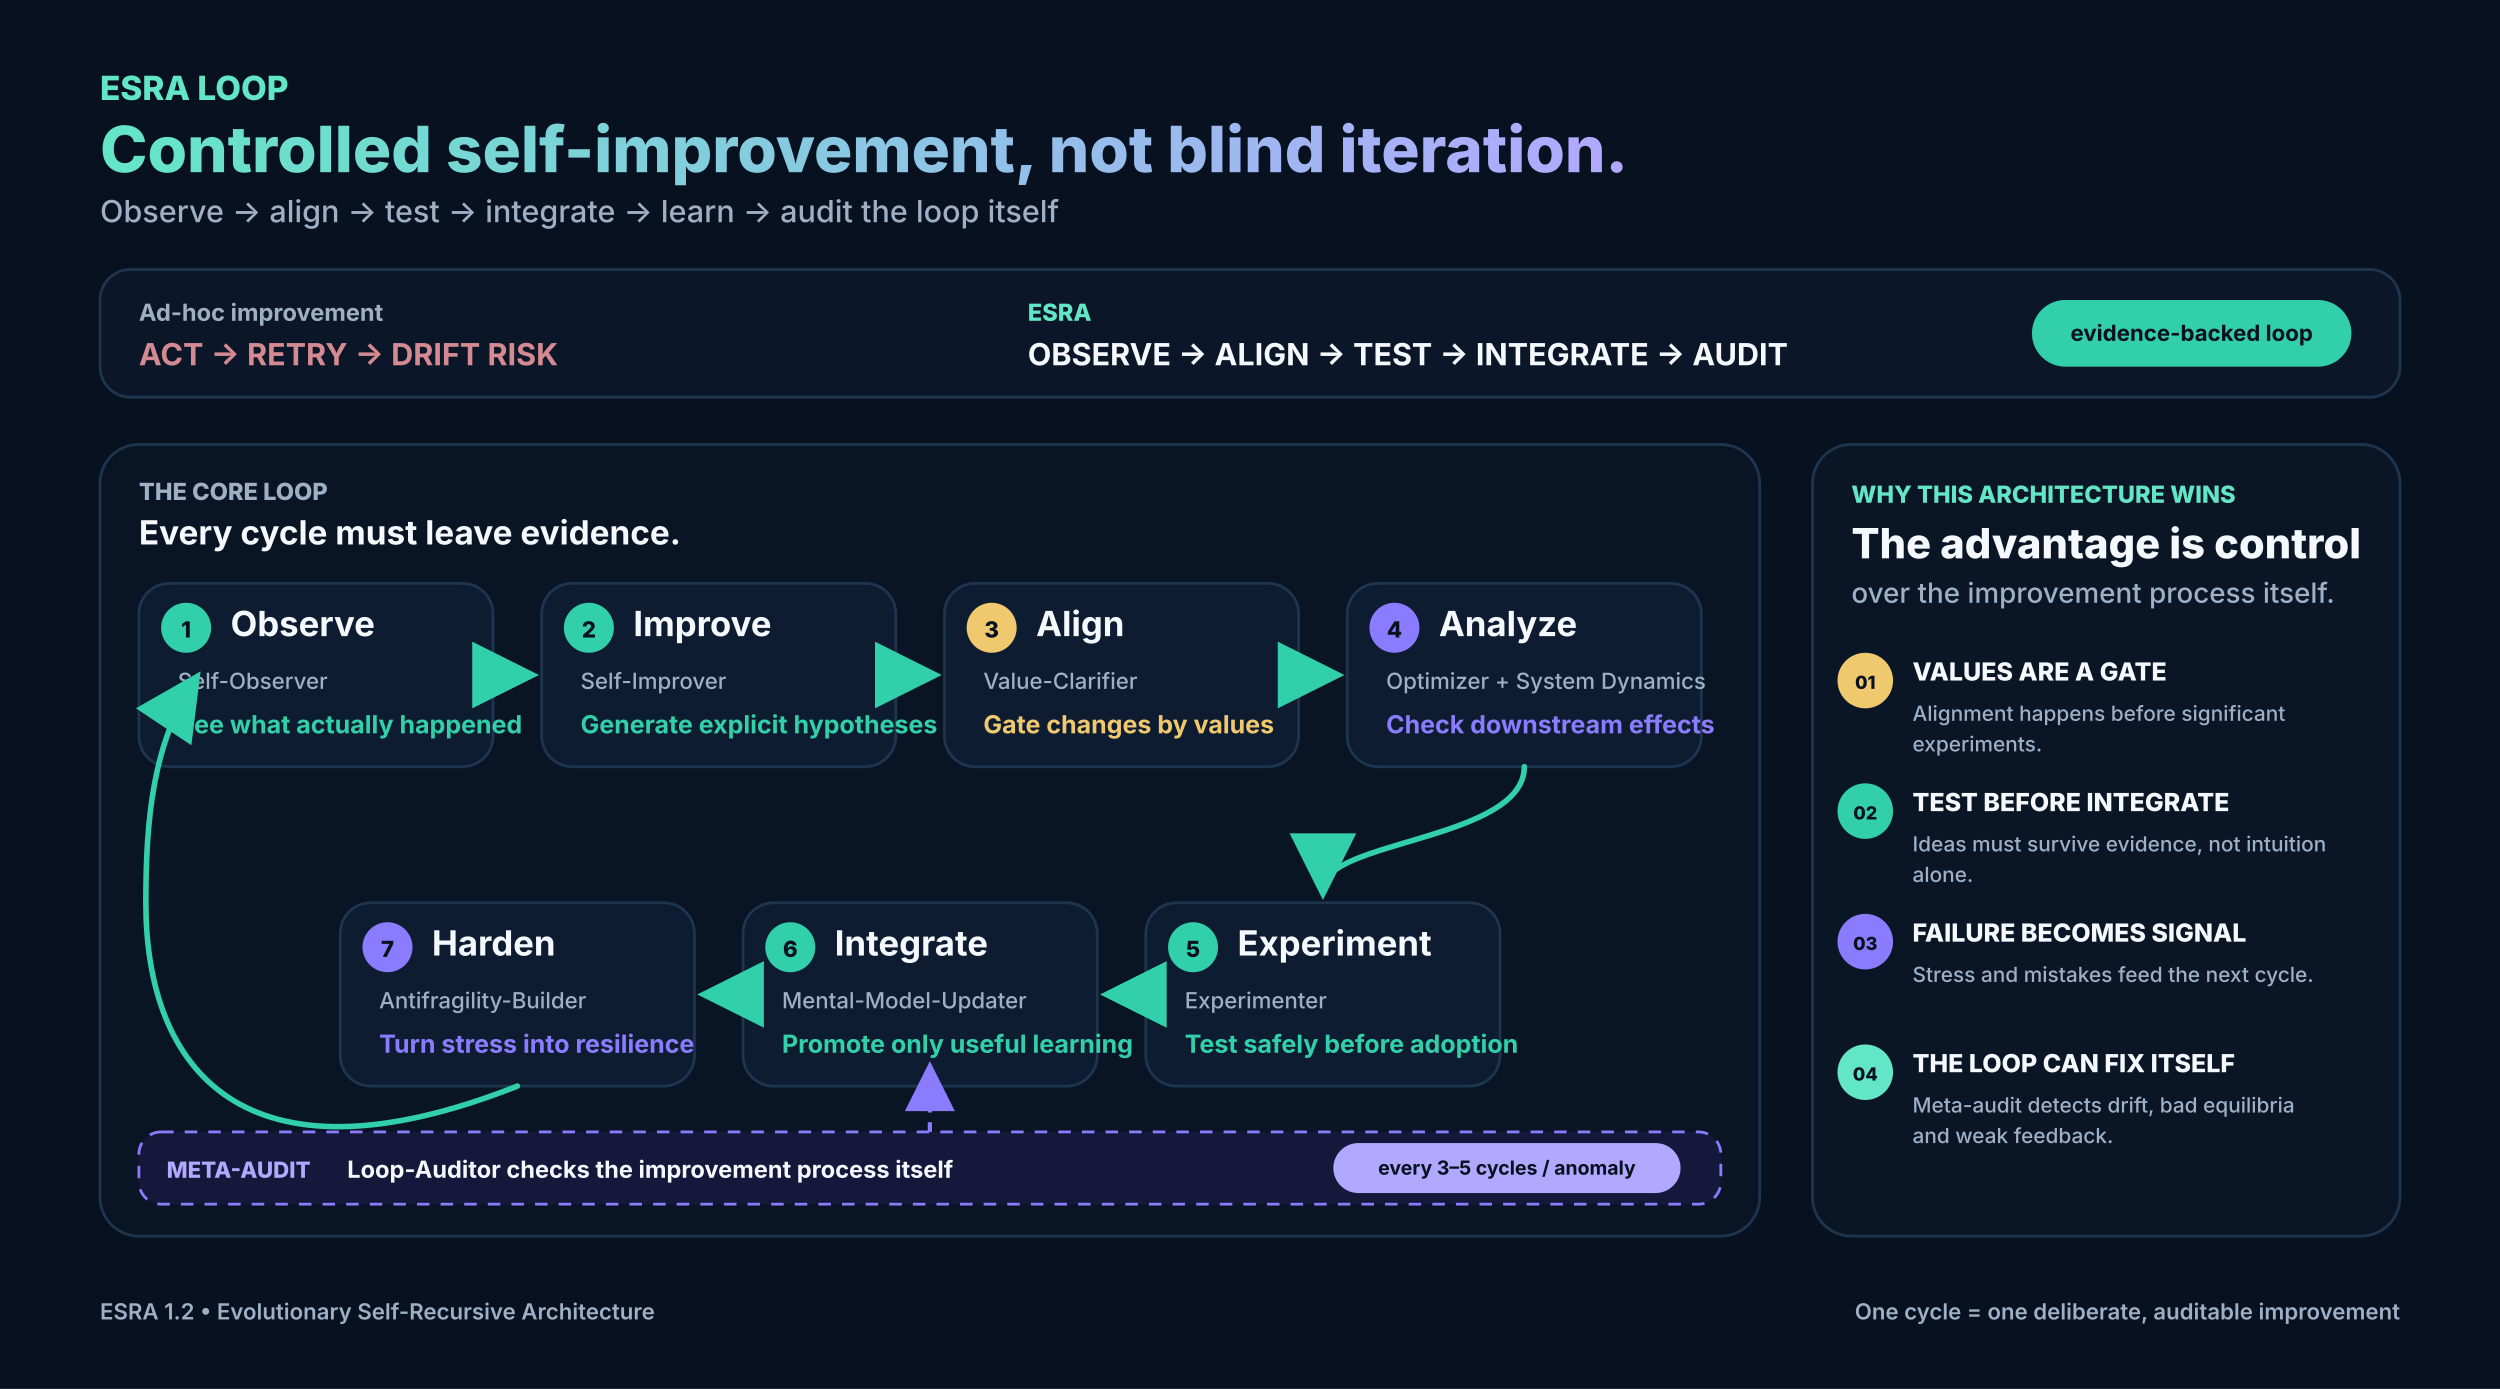
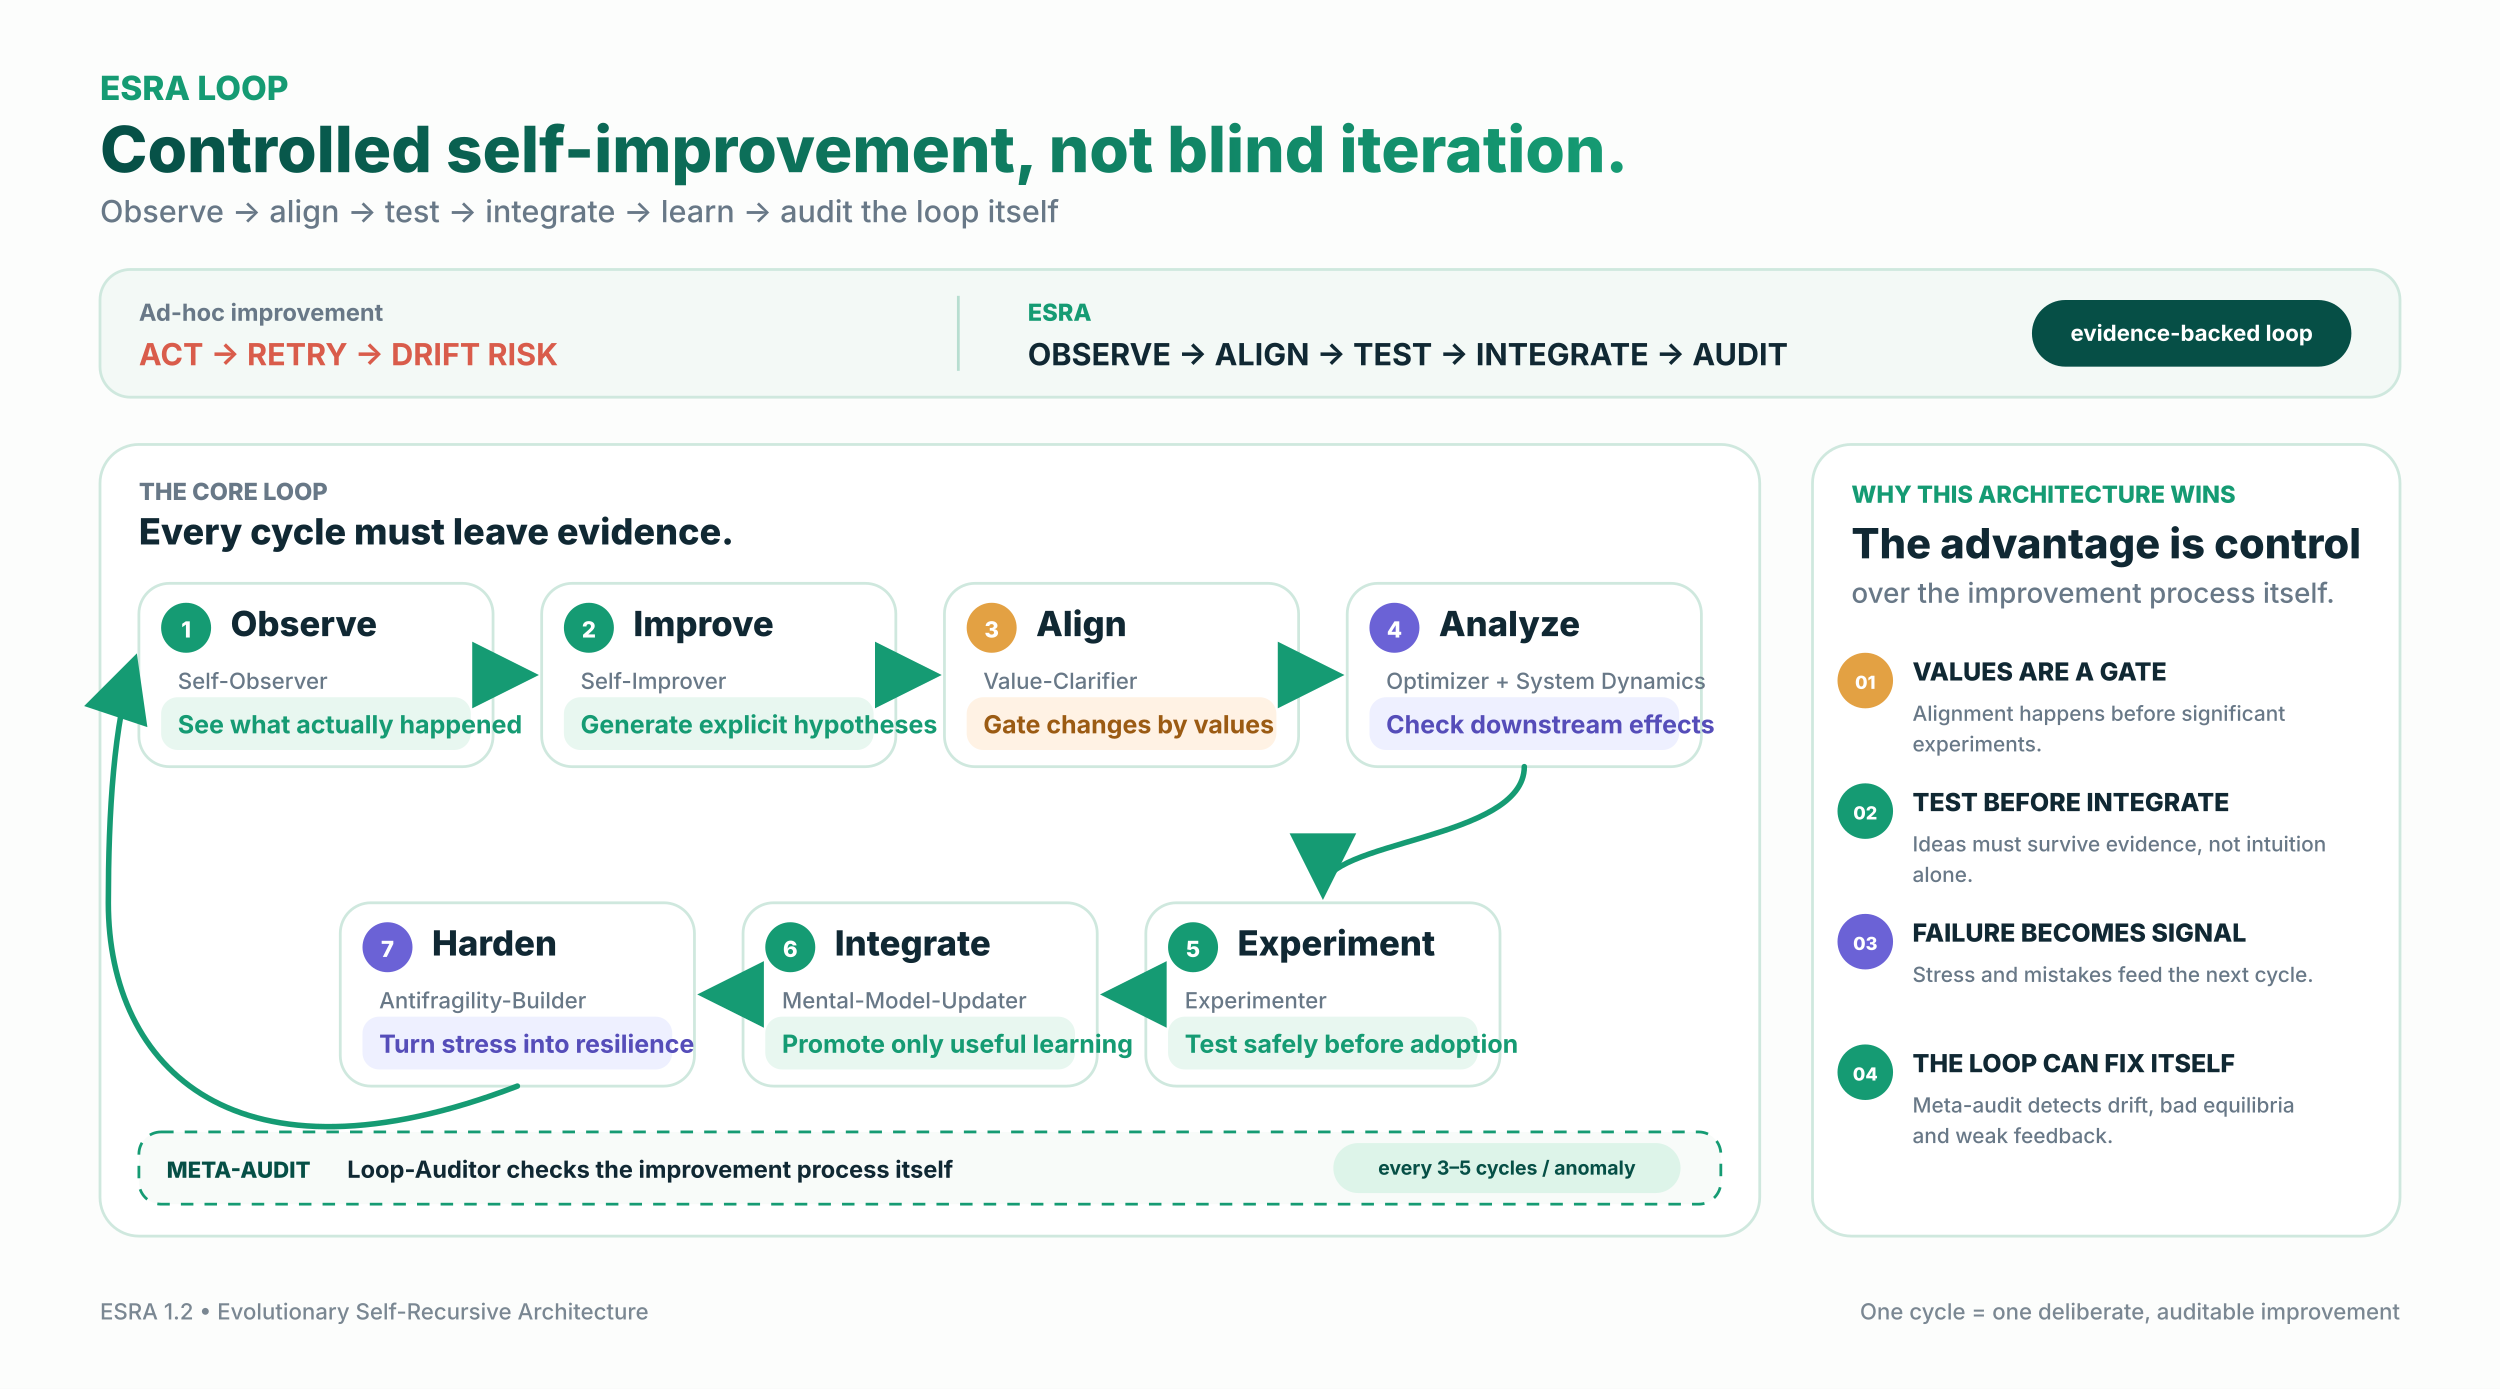
<svg xmlns="http://www.w3.org/2000/svg" width="1800" height="1000" viewBox="0 0 1800 1000">
  <defs>
    <linearGradient id="titleGrad" x1="0" x2="1">
-       <stop offset="0%" stop-color="#63E6C6" />
-       <stop offset="100%" stop-color="#B2A8FF" />
+       <stop offset="0%" stop-color="#064F46" />
+       <stop offset="100%" stop-color="#159B73" />
    </linearGradient>
    <marker id="arrow-31D0AA" markerWidth="12" markerHeight="12" refX="10" refY="6" orient="auto">
-       <path d="M0,0 L12,6 L0,12 Z" fill="#31D0AA" />
+       <path d="M0,0 L12,6 L0,12 Z" fill="#159B73" />
    </marker>
    <marker id="arrow-8B7CFF" markerWidth="12" markerHeight="12" refX="10" refY="6" orient="auto">
-       <path d="M0,0 L12,6 L0,12 Z" fill="#8B7CFF" />
+       <path d="M0,0 L12,6 L0,12 Z" fill="#6B62D6" />
    </marker>
  </defs>
-   <rect width="100%" height="100%" fill="#07111F" />
-   <text x="72" y="72" font-family="Inter, Arial, sans-serif" font-size="24" font-weight="800" fill="#63E6C6" text-anchor="start" opacity="1.0">ESRA LOOP</text>
-   <text x="72" y="124" font-family="Inter, Arial, sans-serif" font-size="46" font-weight="800" fill="url(#titleGrad)">Controlled self-improvement, not blind iteration.</text>
-   <text x="72" y="160" font-family="Inter, Arial, sans-serif" font-size="22" font-weight="500" fill="#9FB0C5" text-anchor="start" opacity="1.0">Observe → align → test → integrate → learn → audit the loop itself</text>
-   <rect x="72" y="194" width="1656" height="92" rx="22" fill="#0B1728" stroke="#1E3550" stroke-width="2" opacity="1" />
-   <text x="100" y="231" font-family="Inter, Arial, sans-serif" font-size="17" font-weight="700" fill="#9FB0C5" text-anchor="start" opacity="1.0">Ad-hoc improvement</text>
-   <text x="100" y="263" font-family="Inter, Arial, sans-serif" font-size="22" font-weight="700" fill="#D58A92" text-anchor="start" opacity="1.0">ACT  →  RETRY  →  DRIFT RISK</text>
-   <text x="740" y="231" font-family="Inter, Arial, sans-serif" font-size="17" font-weight="800" fill="#63E6C6" text-anchor="start" opacity="1.0">ESRA</text>
-   <text x="740" y="263" font-family="Inter, Arial, sans-serif" font-size="22" font-weight="700" fill="#F5F8FC" text-anchor="start" opacity="1.0">OBSERVE  →  ALIGN  →  TEST  →  INTEGRATE  →  AUDIT</text>
-   <rect x="1463" y="216" width="230" height="48" rx="24.0" fill="#31D0AA" />
-   <text x="1578.0" y="245.44" font-family="Inter, Arial, sans-serif" font-size="16" font-weight="700" fill="#07111F" text-anchor="middle" opacity="1.0">evidence-backed loop</text>
-   <rect x="72" y="320" width="1195" height="570" rx="28" fill="#091525" stroke="#1E3550" stroke-width="2" opacity="1" />
-   <text x="100" y="360" font-family="Inter, Arial, sans-serif" font-size="17" font-weight="800" fill="#9FB0C5" text-anchor="start" opacity="1.0">THE CORE LOOP</text>
-   <text x="100" y="392" font-family="Inter, Arial, sans-serif" font-size="24" font-weight="700" fill="#F5F8FC" text-anchor="start" opacity="1.0">Every cycle must leave evidence.</text>
-   <rect x="100" y="420" width="255" height="132" rx="22" fill="#0D1C30" stroke="#1E3550" stroke-width="2" opacity="1" />
-   <circle cx="134" cy="452" r="18" fill="#31D0AA" />
-   <text x="134" y="459" font-family="Inter, Arial, sans-serif" font-size="16" font-weight="800" fill="#07111F" text-anchor="middle" opacity="1.0">1</text>
-   <text x="166" y="458" font-family="Inter, Arial, sans-serif" font-size="25" font-weight="700" fill="#F5F8FC" text-anchor="start" opacity="1.0">Observe</text>
-   <text x="128" y="496" font-family="Inter, Arial, sans-serif" font-size="16" font-weight="500" fill="#9FB0C5" text-anchor="start" opacity="1.0">Self-Observer</text>
-   <text x="128" y="528" font-family="Inter, Arial, sans-serif" font-size="18" font-weight="650" fill="#31D0AA" text-anchor="start" opacity="1.0">See what actually happened</text>
-   <rect x="390" y="420" width="255" height="132" rx="22" fill="#0D1C30" stroke="#1E3550" stroke-width="2" opacity="1" />
-   <circle cx="424" cy="452" r="18" fill="#31D0AA" />
-   <text x="424" y="459" font-family="Inter, Arial, sans-serif" font-size="16" font-weight="800" fill="#07111F" text-anchor="middle" opacity="1.0">2</text>
-   <text x="456" y="458" font-family="Inter, Arial, sans-serif" font-size="25" font-weight="700" fill="#F5F8FC" text-anchor="start" opacity="1.0">Improve</text>
-   <text x="418" y="496" font-family="Inter, Arial, sans-serif" font-size="16" font-weight="500" fill="#9FB0C5" text-anchor="start" opacity="1.0">Self-Improver</text>
-   <text x="418" y="528" font-family="Inter, Arial, sans-serif" font-size="18" font-weight="650" fill="#31D0AA" text-anchor="start" opacity="1.0">Generate explicit hypotheses</text>
-   <rect x="680" y="420" width="255" height="132" rx="22" fill="#0D1C30" stroke="#1E3550" stroke-width="2" opacity="1" />
-   <circle cx="714" cy="452" r="18" fill="#F0C86E" />
-   <text x="714" y="459" font-family="Inter, Arial, sans-serif" font-size="16" font-weight="800" fill="#07111F" text-anchor="middle" opacity="1.0">3</text>
-   <text x="746" y="458" font-family="Inter, Arial, sans-serif" font-size="25" font-weight="700" fill="#F5F8FC" text-anchor="start" opacity="1.0">Align</text>
-   <text x="708" y="496" font-family="Inter, Arial, sans-serif" font-size="16" font-weight="500" fill="#9FB0C5" text-anchor="start" opacity="1.0">Value-Clarifier</text>
-   <text x="708" y="528" font-family="Inter, Arial, sans-serif" font-size="18" font-weight="650" fill="#F0C86E" text-anchor="start" opacity="1.0">Gate changes by values</text>
-   <rect x="970" y="420" width="255" height="132" rx="22" fill="#0D1C30" stroke="#1E3550" stroke-width="2" opacity="1" />
-   <circle cx="1004" cy="452" r="18" fill="#8B7CFF" />
-   <text x="1004" y="459" font-family="Inter, Arial, sans-serif" font-size="16" font-weight="800" fill="#07111F" text-anchor="middle" opacity="1.0">4</text>
-   <text x="1036" y="458" font-family="Inter, Arial, sans-serif" font-size="25" font-weight="700" fill="#F5F8FC" text-anchor="start" opacity="1.0">Analyze</text>
-   <text x="998" y="496" font-family="Inter, Arial, sans-serif" font-size="16" font-weight="500" fill="#9FB0C5" text-anchor="start" opacity="1.0">Optimizer + System Dynamics</text>
-   <text x="998" y="528" font-family="Inter, Arial, sans-serif" font-size="18" font-weight="650" fill="#8B7CFF" text-anchor="start" opacity="1.0">Check downstream effects</text>
-   <rect x="825" y="650" width="255" height="132" rx="22" fill="#0D1C30" stroke="#1E3550" stroke-width="2" opacity="1" />
-   <circle cx="859" cy="682" r="18" fill="#31D0AA" />
-   <text x="859" y="689" font-family="Inter, Arial, sans-serif" font-size="16" font-weight="800" fill="#07111F" text-anchor="middle" opacity="1.0">5</text>
-   <text x="891" y="688" font-family="Inter, Arial, sans-serif" font-size="25" font-weight="700" fill="#F5F8FC" text-anchor="start" opacity="1.0">Experiment</text>
-   <text x="853" y="726" font-family="Inter, Arial, sans-serif" font-size="16" font-weight="500" fill="#9FB0C5" text-anchor="start" opacity="1.0">Experimenter</text>
-   <text x="853" y="758" font-family="Inter, Arial, sans-serif" font-size="18" font-weight="650" fill="#31D0AA" text-anchor="start" opacity="1.0">Test safely before adoption</text>
-   <rect x="535" y="650" width="255" height="132" rx="22" fill="#0D1C30" stroke="#1E3550" stroke-width="2" opacity="1" />
-   <circle cx="569" cy="682" r="18" fill="#31D0AA" />
-   <text x="569" y="689" font-family="Inter, Arial, sans-serif" font-size="16" font-weight="800" fill="#07111F" text-anchor="middle" opacity="1.0">6</text>
-   <text x="601" y="688" font-family="Inter, Arial, sans-serif" font-size="25" font-weight="700" fill="#F5F8FC" text-anchor="start" opacity="1.0">Integrate</text>
-   <text x="563" y="726" font-family="Inter, Arial, sans-serif" font-size="16" font-weight="500" fill="#9FB0C5" text-anchor="start" opacity="1.0">Mental-Model-Updater</text>
-   <text x="563" y="758" font-family="Inter, Arial, sans-serif" font-size="18" font-weight="650" fill="#31D0AA" text-anchor="start" opacity="1.0">Promote only useful learning</text>
-   <rect x="245" y="650" width="255" height="132" rx="22" fill="#0D1C30" stroke="#1E3550" stroke-width="2" opacity="1" />
-   <circle cx="279" cy="682" r="18" fill="#8B7CFF" />
-   <text x="279" y="689" font-family="Inter, Arial, sans-serif" font-size="16" font-weight="800" fill="#07111F" text-anchor="middle" opacity="1.0">7</text>
-   <text x="311" y="688" font-family="Inter, Arial, sans-serif" font-size="25" font-weight="700" fill="#F5F8FC" text-anchor="start" opacity="1.0">Harden</text>
-   <text x="273" y="726" font-family="Inter, Arial, sans-serif" font-size="16" font-weight="500" fill="#9FB0C5" text-anchor="start" opacity="1.0">Antifragility-Builder</text>
-   <text x="273" y="758" font-family="Inter, Arial, sans-serif" font-size="18" font-weight="650" fill="#8B7CFF" text-anchor="start" opacity="1.0">Turn stress into resilience</text>
-   <line x1="359" y1="486.0" x2="380" y2="486.0" stroke="#31D0AA" stroke-width="4" stroke-linecap="round" marker-end="url(#arrow-31D0AA)" />
-   <line x1="649" y1="486.0" x2="670" y2="486.0" stroke="#31D0AA" stroke-width="4" stroke-linecap="round" marker-end="url(#arrow-31D0AA)" />
-   <line x1="939" y1="486.0" x2="960" y2="486.0" stroke="#31D0AA" stroke-width="4" stroke-linecap="round" marker-end="url(#arrow-31D0AA)" />
-   <path d="M 1097.5 552 C 1097.5 605, 952.5 605, 952.5 640" fill="none" stroke="#31D0AA" stroke-width="4" stroke-linecap="round" marker-end="url(#arrow-31D0AA)" />
-   <line x1="820" y1="716.0" x2="800" y2="716.0" stroke="#31D0AA" stroke-width="4" stroke-linecap="round" marker-end="url(#arrow-31D0AA)" />
-   <line x1="530" y1="716.0" x2="510" y2="716.0" stroke="#31D0AA" stroke-width="4" stroke-linecap="round" marker-end="url(#arrow-31D0AA)" />
-   <path d="M 372.5 782 C 175 860, 105 770, 105 650 C 105 590, 110 535, 140 490" fill="none" stroke="#31D0AA" stroke-width="4" stroke-linecap="round" marker-end="url(#arrow-31D0AA)" />
-   <rect x="100" y="815" width="1139" height="52" rx="16" fill="#15173B" stroke="#8B7CFF" stroke-width="2" stroke-dasharray="9 8" />
-   <text x="120" y="848" font-family="Inter, Arial, sans-serif" font-size="16" font-weight="800" fill="#B2A8FF" text-anchor="start" opacity="1.0">META-AUDIT</text>
-   <text x="250" y="848" font-family="Inter, Arial, sans-serif" font-size="17" font-weight="650" fill="#F5F8FC" text-anchor="start" opacity="1.0">Loop-Auditor checks the improvement process itself</text>
-   <rect x="960" y="823" width="250" height="36" rx="18.0" fill="#B2A8FF" />
-   <text x="1085.0" y="845.76" font-family="Inter, Arial, sans-serif" font-size="14" font-weight="700" fill="#07111F" text-anchor="middle" opacity="1.0">every 3–5 cycles / anomaly</text>
-   <path d="M 669.5 815 C 669.5 795, 669.5 785, 669.5 770" fill="none" stroke="#8B7CFF" stroke-width="3" stroke-dasharray="7 7" marker-end="url(#arrow-8B7CFF)" />
-   <rect x="1305" y="320" width="423" height="570" rx="28" fill="#0A1626" stroke="#1E3550" stroke-width="2" opacity="1" />
-   <text x="1333" y="362" font-family="Inter, Arial, sans-serif" font-size="17" font-weight="800" fill="#63E6C6" text-anchor="start" opacity="1.0">WHY THIS ARCHITECTURE WINS</text>
-   <text x="1333" y="402" font-family="Inter, Arial, sans-serif" font-size="30" font-weight="800" fill="#F5F8FC" text-anchor="start" opacity="1.0">The advantage is control</text>
-   <text x="1333" y="434" font-family="Inter, Arial, sans-serif" font-size="20" font-weight="500" fill="#9FB0C5" text-anchor="start" opacity="1.0">over the improvement process itself.</text>
-   <circle cx="1343" cy="490" r="20" fill="#F0C86E" />
-   <text x="1343" y="496" font-family="Inter, Arial, sans-serif" font-size="13" font-weight="800" fill="#07111F" text-anchor="middle" opacity="1.0">01</text>
-   <text x="1377" y="490" font-family="Inter, Arial, sans-serif" font-size="18" font-weight="800" fill="#F5F8FC" text-anchor="start" opacity="1.0">VALUES ARE A GATE</text>
-   <text x="1377" y="519" font-family="Inter, Arial, sans-serif" font-size="15" font-weight="500" fill="#9FB0C5" text-anchor="start" opacity="1.0">Alignment happens before significant</text>
-   <text x="1377" y="541" font-family="Inter, Arial, sans-serif" font-size="15" font-weight="500" fill="#9FB0C5" text-anchor="start" opacity="1.0">experiments.</text>
-   <circle cx="1343" cy="584" r="20" fill="#31D0AA" />
-   <text x="1343" y="590" font-family="Inter, Arial, sans-serif" font-size="13" font-weight="800" fill="#07111F" text-anchor="middle" opacity="1.0">02</text>
-   <text x="1377" y="584" font-family="Inter, Arial, sans-serif" font-size="18" font-weight="800" fill="#F5F8FC" text-anchor="start" opacity="1.0">TEST BEFORE INTEGRATE</text>
-   <text x="1377" y="613" font-family="Inter, Arial, sans-serif" font-size="15" font-weight="500" fill="#9FB0C5" text-anchor="start" opacity="1.0">Ideas must survive evidence, not intuition</text>
-   <text x="1377" y="635" font-family="Inter, Arial, sans-serif" font-size="15" font-weight="500" fill="#9FB0C5" text-anchor="start" opacity="1.0">alone.</text>
-   <circle cx="1343" cy="678" r="20" fill="#8B7CFF" />
-   <text x="1343" y="684" font-family="Inter, Arial, sans-serif" font-size="13" font-weight="800" fill="#07111F" text-anchor="middle" opacity="1.0">03</text>
-   <text x="1377" y="678" font-family="Inter, Arial, sans-serif" font-size="18" font-weight="800" fill="#F5F8FC" text-anchor="start" opacity="1.0">FAILURE BECOMES SIGNAL</text>
-   <text x="1377" y="707" font-family="Inter, Arial, sans-serif" font-size="15" font-weight="500" fill="#9FB0C5" text-anchor="start" opacity="1.0">Stress and mistakes feed the next cycle.</text>
-   <circle cx="1343" cy="772" r="20" fill="#63E6C6" />
-   <text x="1343" y="778" font-family="Inter, Arial, sans-serif" font-size="13" font-weight="800" fill="#07111F" text-anchor="middle" opacity="1.0">04</text>
-   <text x="1377" y="772" font-family="Inter, Arial, sans-serif" font-size="18" font-weight="800" fill="#F5F8FC" text-anchor="start" opacity="1.0">THE LOOP CAN FIX ITSELF</text>
-   <text x="1377" y="801" font-family="Inter, Arial, sans-serif" font-size="15" font-weight="500" fill="#9FB0C5" text-anchor="start" opacity="1.0">Meta-audit detects drift, bad equilibria</text>
-   <text x="1377" y="823" font-family="Inter, Arial, sans-serif" font-size="15" font-weight="500" fill="#9FB0C5" text-anchor="start" opacity="1.0">and weak feedback.</text>
-   <text x="72" y="950" font-family="Inter, Arial, sans-serif" font-size="16" font-weight="600" fill="#9FB0C5" text-anchor="start" opacity="1.0">ESRA 1.2 • Evolutionary Self-Recursive Architecture</text>
-   <text x="1728" y="950" font-family="Inter, Arial, sans-serif" font-size="16" font-weight="600" fill="#9FB0C5" text-anchor="end" opacity="1.0">One cycle = one deliberate, auditable improvement</text>
+   <rect width="100%" height="100%" fill="#FCFDFC" />
+   <text x="72" y="72" font-family="Inter, ui-sans-serif, system-ui, -apple-system, BlinkMacSystemFont, Segoe UI, sans-serif" font-size="24" font-weight="800" fill="#159B73" text-anchor="start" opacity="1.0">ESRA LOOP</text>
+   <text x="72" y="124" font-family="Inter, ui-sans-serif, system-ui, -apple-system, BlinkMacSystemFont, Segoe UI, sans-serif" font-size="46" font-weight="800" fill="url(#titleGrad)">Controlled self-improvement, not blind iteration.</text>
+   <text x="72" y="160" font-family="Inter, ui-sans-serif, system-ui, -apple-system, BlinkMacSystemFont, Segoe UI, sans-serif" font-size="22" font-weight="500" fill="#687887" text-anchor="start" opacity="1.0">Observe → align → test → integrate → learn → audit the loop itself</text>
+   <rect x="72" y="194" width="1656" height="92" rx="22" fill="#F3F9F6" stroke="#CFE8DE" stroke-width="2" opacity="1" />
+   <line x1="690" y1="213" x2="690" y2="267" stroke="#B7DED0" stroke-width="2" />
+   <text x="100" y="231" font-family="Inter, ui-sans-serif, system-ui, -apple-system, BlinkMacSystemFont, Segoe UI, sans-serif" font-size="17" font-weight="700" fill="#687887" text-anchor="start" opacity="1.0">Ad-hoc improvement</text>
+   <text x="100" y="263" font-family="Inter, ui-sans-serif, system-ui, -apple-system, BlinkMacSystemFont, Segoe UI, sans-serif" font-size="22" font-weight="700" fill="#D95C4B" text-anchor="start" opacity="1.0">ACT  →  RETRY  →  DRIFT RISK</text>
+   <text x="740" y="231" font-family="Inter, ui-sans-serif, system-ui, -apple-system, BlinkMacSystemFont, Segoe UI, sans-serif" font-size="17" font-weight="800" fill="#159B73" text-anchor="start" opacity="1.0">ESRA</text>
+   <text x="740" y="263" font-family="Inter, ui-sans-serif, system-ui, -apple-system, BlinkMacSystemFont, Segoe UI, sans-serif" font-size="22" font-weight="700" fill="#102833" text-anchor="start" opacity="1.0">OBSERVE  →  ALIGN  →  TEST  →  INTEGRATE  →  AUDIT</text>
+   <rect x="1463" y="216" width="230" height="48" rx="24.0" fill="#064F46" />
+   <text x="1578.0" y="245.44" font-family="Inter, ui-sans-serif, system-ui, -apple-system, BlinkMacSystemFont, Segoe UI, sans-serif" font-size="16" font-weight="700" fill="#FFFFFF" text-anchor="middle" opacity="1.0">evidence-backed loop</text>
+   <rect x="72" y="320" width="1195" height="570" rx="28" fill="#FFFFFF" stroke="#CFE8DE" stroke-width="2" opacity="1" />
+   <text x="100" y="360" font-family="Inter, ui-sans-serif, system-ui, -apple-system, BlinkMacSystemFont, Segoe UI, sans-serif" font-size="17" font-weight="800" fill="#687887" text-anchor="start" opacity="1.0">THE CORE LOOP</text>
+   <text x="100" y="392" font-family="Inter, ui-sans-serif, system-ui, -apple-system, BlinkMacSystemFont, Segoe UI, sans-serif" font-size="26" font-weight="800" fill="#102833" text-anchor="start" opacity="1.0">Every cycle must leave evidence.</text>
+   <rect x="100" y="420" width="255" height="132" rx="22" fill="#FFFFFF" stroke="#CFE8DE" stroke-width="2" opacity="1" />
+   <circle cx="134" cy="452" r="18" fill="#159B73" />
+   <text x="134" y="459" font-family="Inter, ui-sans-serif, system-ui, -apple-system, BlinkMacSystemFont, Segoe UI, sans-serif" font-size="16" font-weight="800" fill="#FFFFFF" text-anchor="middle" opacity="1.0">1</text>
+   <text x="166" y="458" font-family="Inter, ui-sans-serif, system-ui, -apple-system, BlinkMacSystemFont, Segoe UI, sans-serif" font-size="25" font-weight="800" fill="#102833" text-anchor="start" opacity="1.0">Observe</text>
+   <text x="128" y="496" font-family="Inter, ui-sans-serif, system-ui, -apple-system, BlinkMacSystemFont, Segoe UI, sans-serif" font-size="16" font-weight="500" fill="#687887" text-anchor="start" opacity="1.0">Self-Observer</text>
+   <rect x="116" y="502" width="223" height="38" rx="12" fill="#E8F7F0" />
+   <text x="128" y="528" font-family="Inter, ui-sans-serif, system-ui, -apple-system, BlinkMacSystemFont, Segoe UI, sans-serif" font-size="18" font-weight="650" fill="#159B73" text-anchor="start" opacity="1.0">See what actually happened</text>
+   <rect x="390" y="420" width="255" height="132" rx="22" fill="#FFFFFF" stroke="#CFE8DE" stroke-width="2" opacity="1" />
+   <circle cx="424" cy="452" r="18" fill="#159B73" />
+   <text x="424" y="459" font-family="Inter, ui-sans-serif, system-ui, -apple-system, BlinkMacSystemFont, Segoe UI, sans-serif" font-size="16" font-weight="800" fill="#FFFFFF" text-anchor="middle" opacity="1.0">2</text>
+   <text x="456" y="458" font-family="Inter, ui-sans-serif, system-ui, -apple-system, BlinkMacSystemFont, Segoe UI, sans-serif" font-size="25" font-weight="800" fill="#102833" text-anchor="start" opacity="1.0">Improve</text>
+   <text x="418" y="496" font-family="Inter, ui-sans-serif, system-ui, -apple-system, BlinkMacSystemFont, Segoe UI, sans-serif" font-size="16" font-weight="500" fill="#687887" text-anchor="start" opacity="1.0">Self-Improver</text>
+   <rect x="406" y="502" width="223" height="38" rx="12" fill="#E8F7F0" />
+   <text x="418" y="528" font-family="Inter, ui-sans-serif, system-ui, -apple-system, BlinkMacSystemFont, Segoe UI, sans-serif" font-size="18" font-weight="650" fill="#159B73" text-anchor="start" opacity="1.0">Generate explicit hypotheses</text>
+   <rect x="680" y="420" width="255" height="132" rx="22" fill="#FFFFFF" stroke="#CFE8DE" stroke-width="2" opacity="1" />
+   <circle cx="714" cy="452" r="18" fill="#E3A143" />
+   <text x="714" y="459" font-family="Inter, ui-sans-serif, system-ui, -apple-system, BlinkMacSystemFont, Segoe UI, sans-serif" font-size="16" font-weight="800" fill="#FFFFFF" text-anchor="middle" opacity="1.0">3</text>
+   <text x="746" y="458" font-family="Inter, ui-sans-serif, system-ui, -apple-system, BlinkMacSystemFont, Segoe UI, sans-serif" font-size="25" font-weight="800" fill="#102833" text-anchor="start" opacity="1.0">Align</text>
+   <text x="708" y="496" font-family="Inter, ui-sans-serif, system-ui, -apple-system, BlinkMacSystemFont, Segoe UI, sans-serif" font-size="16" font-weight="500" fill="#687887" text-anchor="start" opacity="1.0">Value-Clarifier</text>
+   <rect x="696" y="502" width="223" height="38" rx="12" fill="#FFF2E4" />
+   <text x="708" y="528" font-family="Inter, ui-sans-serif, system-ui, -apple-system, BlinkMacSystemFont, Segoe UI, sans-serif" font-size="18" font-weight="700" fill="#9B5B13" text-anchor="start" opacity="1.0">Gate changes by values</text>
+   <rect x="970" y="420" width="255" height="132" rx="22" fill="#FFFFFF" stroke="#CFE8DE" stroke-width="2" opacity="1" />
+   <circle cx="1004" cy="452" r="18" fill="#6B62D6" />
+   <text x="1004" y="459" font-family="Inter, ui-sans-serif, system-ui, -apple-system, BlinkMacSystemFont, Segoe UI, sans-serif" font-size="16" font-weight="800" fill="#FFFFFF" text-anchor="middle" opacity="1.0">4</text>
+   <text x="1036" y="458" font-family="Inter, ui-sans-serif, system-ui, -apple-system, BlinkMacSystemFont, Segoe UI, sans-serif" font-size="25" font-weight="800" fill="#102833" text-anchor="start" opacity="1.0">Analyze</text>
+   <text x="998" y="496" font-family="Inter, ui-sans-serif, system-ui, -apple-system, BlinkMacSystemFont, Segoe UI, sans-serif" font-size="16" font-weight="500" fill="#687887" text-anchor="start" opacity="1.0">Optimizer + System Dynamics</text>
+   <rect x="986" y="502" width="223" height="38" rx="12" fill="#EEF0FF" />
+   <text x="998" y="528" font-family="Inter, ui-sans-serif, system-ui, -apple-system, BlinkMacSystemFont, Segoe UI, sans-serif" font-size="18" font-weight="700" fill="#554DB9" text-anchor="start" opacity="1.0">Check downstream effects</text>
+   <rect x="825" y="650" width="255" height="132" rx="22" fill="#FFFFFF" stroke="#CFE8DE" stroke-width="2" opacity="1" />
+   <circle cx="859" cy="682" r="18" fill="#159B73" />
+   <text x="859" y="689" font-family="Inter, ui-sans-serif, system-ui, -apple-system, BlinkMacSystemFont, Segoe UI, sans-serif" font-size="16" font-weight="800" fill="#FFFFFF" text-anchor="middle" opacity="1.0">5</text>
+   <text x="891" y="688" font-family="Inter, ui-sans-serif, system-ui, -apple-system, BlinkMacSystemFont, Segoe UI, sans-serif" font-size="25" font-weight="800" fill="#102833" text-anchor="start" opacity="1.0">Experiment</text>
+   <text x="853" y="726" font-family="Inter, ui-sans-serif, system-ui, -apple-system, BlinkMacSystemFont, Segoe UI, sans-serif" font-size="16" font-weight="500" fill="#687887" text-anchor="start" opacity="1.0">Experimenter</text>
+   <rect x="841" y="732" width="223" height="38" rx="12" fill="#E8F7F0" />
+   <text x="853" y="758" font-family="Inter, ui-sans-serif, system-ui, -apple-system, BlinkMacSystemFont, Segoe UI, sans-serif" font-size="18" font-weight="650" fill="#159B73" text-anchor="start" opacity="1.0">Test safely before adoption</text>
+   <rect x="535" y="650" width="255" height="132" rx="22" fill="#FFFFFF" stroke="#CFE8DE" stroke-width="2" opacity="1" />
+   <circle cx="569" cy="682" r="18" fill="#159B73" />
+   <text x="569" y="689" font-family="Inter, ui-sans-serif, system-ui, -apple-system, BlinkMacSystemFont, Segoe UI, sans-serif" font-size="16" font-weight="800" fill="#FFFFFF" text-anchor="middle" opacity="1.0">6</text>
+   <text x="601" y="688" font-family="Inter, ui-sans-serif, system-ui, -apple-system, BlinkMacSystemFont, Segoe UI, sans-serif" font-size="25" font-weight="800" fill="#102833" text-anchor="start" opacity="1.0">Integrate</text>
+   <text x="563" y="726" font-family="Inter, ui-sans-serif, system-ui, -apple-system, BlinkMacSystemFont, Segoe UI, sans-serif" font-size="16" font-weight="500" fill="#687887" text-anchor="start" opacity="1.0">Mental-Model-Updater</text>
+   <rect x="551" y="732" width="223" height="38" rx="12" fill="#E8F7F0" />
+   <text x="563" y="758" font-family="Inter, ui-sans-serif, system-ui, -apple-system, BlinkMacSystemFont, Segoe UI, sans-serif" font-size="18" font-weight="650" fill="#159B73" text-anchor="start" opacity="1.0">Promote only useful learning</text>
+   <rect x="245" y="650" width="255" height="132" rx="22" fill="#FFFFFF" stroke="#CFE8DE" stroke-width="2" opacity="1" />
+   <circle cx="279" cy="682" r="18" fill="#6B62D6" />
+   <text x="279" y="689" font-family="Inter, ui-sans-serif, system-ui, -apple-system, BlinkMacSystemFont, Segoe UI, sans-serif" font-size="16" font-weight="800" fill="#FFFFFF" text-anchor="middle" opacity="1.0">7</text>
+   <text x="311" y="688" font-family="Inter, ui-sans-serif, system-ui, -apple-system, BlinkMacSystemFont, Segoe UI, sans-serif" font-size="25" font-weight="800" fill="#102833" text-anchor="start" opacity="1.0">Harden</text>
+   <text x="273" y="726" font-family="Inter, ui-sans-serif, system-ui, -apple-system, BlinkMacSystemFont, Segoe UI, sans-serif" font-size="16" font-weight="500" fill="#687887" text-anchor="start" opacity="1.0">Antifragility-Builder</text>
+   <rect x="261" y="732" width="223" height="38" rx="12" fill="#EEF0FF" />
+   <text x="273" y="758" font-family="Inter, ui-sans-serif, system-ui, -apple-system, BlinkMacSystemFont, Segoe UI, sans-serif" font-size="18" font-weight="700" fill="#554DB9" text-anchor="start" opacity="1.0">Turn stress into resilience</text>
+   <line x1="359" y1="486.0" x2="380" y2="486.0" stroke="#159B73" stroke-width="4" stroke-linecap="round" marker-end="url(#arrow-31D0AA)" />
+   <line x1="649" y1="486.0" x2="670" y2="486.0" stroke="#159B73" stroke-width="4" stroke-linecap="round" marker-end="url(#arrow-31D0AA)" />
+   <line x1="939" y1="486.0" x2="960" y2="486.0" stroke="#159B73" stroke-width="4" stroke-linecap="round" marker-end="url(#arrow-31D0AA)" />
+   <path d="M 1097.5 552 C 1097.5 605, 952.5 605, 952.5 640" fill="none" stroke="#159B73" stroke-width="4" stroke-linecap="round" marker-end="url(#arrow-31D0AA)" />
+   <line x1="820" y1="716.0" x2="800" y2="716.0" stroke="#159B73" stroke-width="4" stroke-linecap="round" marker-end="url(#arrow-31D0AA)" />
+   <line x1="530" y1="716.0" x2="510" y2="716.0" stroke="#159B73" stroke-width="4" stroke-linecap="round" marker-end="url(#arrow-31D0AA)" />
+   <path d="M 372.5 782 C 170 860, 78 770, 78 650 C 78 585, 82 520, 96 478" fill="none" stroke="#159B73" stroke-width="4" stroke-linecap="round" marker-end="url(#arrow-31D0AA)" />
+   <rect x="100" y="815" width="1139" height="52" rx="16" fill="#F8FBF9" stroke="#159B73" stroke-width="2" stroke-dasharray="9 8" />
+   <text x="120" y="848" font-family="Inter, ui-sans-serif, system-ui, -apple-system, BlinkMacSystemFont, Segoe UI, sans-serif" font-size="16" font-weight="800" fill="#064F46" text-anchor="start" opacity="1.0">META-AUDIT</text>
+   <text x="250" y="848" font-family="Inter, ui-sans-serif, system-ui, -apple-system, BlinkMacSystemFont, Segoe UI, sans-serif" font-size="17" font-weight="650" fill="#102833" text-anchor="start" opacity="1.0">Loop-Auditor checks the improvement process itself</text>
+   <rect x="960" y="823" width="250" height="36" rx="18.0" fill="#DDF4E9" />
+   <text x="1085.0" y="845.76" font-family="Inter, ui-sans-serif, system-ui, -apple-system, BlinkMacSystemFont, Segoe UI, sans-serif" font-size="14" font-weight="700" fill="#064F46" text-anchor="middle" opacity="1.0">every 3–5 cycles / anomaly</text>
+   <rect x="1305" y="320" width="423" height="570" rx="28" fill="#FFFFFF" stroke="#CFE8DE" stroke-width="2" opacity="1" />
+   <text x="1333" y="362" font-family="Inter, ui-sans-serif, system-ui, -apple-system, BlinkMacSystemFont, Segoe UI, sans-serif" font-size="17" font-weight="800" fill="#159B73" text-anchor="start" opacity="1.0">WHY THIS ARCHITECTURE WINS</text>
+   <text x="1333" y="402" font-family="Inter, ui-sans-serif, system-ui, -apple-system, BlinkMacSystemFont, Segoe UI, sans-serif" font-size="30" font-weight="800" fill="#102833" text-anchor="start" opacity="1.0">The advantage is control</text>
+   <text x="1333" y="434" font-family="Inter, ui-sans-serif, system-ui, -apple-system, BlinkMacSystemFont, Segoe UI, sans-serif" font-size="20" font-weight="500" fill="#687887" text-anchor="start" opacity="1.0">over the improvement process itself.</text>
+   <circle cx="1343" cy="490" r="20" fill="#E3A143" />
+   <text x="1343" y="496" font-family="Inter, ui-sans-serif, system-ui, -apple-system, BlinkMacSystemFont, Segoe UI, sans-serif" font-size="13" font-weight="800" fill="#FFFFFF" text-anchor="middle" opacity="1.0">01</text>
+   <text x="1377" y="490" font-family="Inter, ui-sans-serif, system-ui, -apple-system, BlinkMacSystemFont, Segoe UI, sans-serif" font-size="18" font-weight="800" fill="#102833" text-anchor="start" opacity="1.0">VALUES ARE A GATE</text>
+   <text x="1377" y="519" font-family="Inter, ui-sans-serif, system-ui, -apple-system, BlinkMacSystemFont, Segoe UI, sans-serif" font-size="15" font-weight="500" fill="#687887" text-anchor="start" opacity="1.0">Alignment happens before significant</text>
+   <text x="1377" y="541" font-family="Inter, ui-sans-serif, system-ui, -apple-system, BlinkMacSystemFont, Segoe UI, sans-serif" font-size="15" font-weight="500" fill="#687887" text-anchor="start" opacity="1.0">experiments.</text>
+   <circle cx="1343" cy="584" r="20" fill="#159B73" />
+   <text x="1343" y="590" font-family="Inter, ui-sans-serif, system-ui, -apple-system, BlinkMacSystemFont, Segoe UI, sans-serif" font-size="13" font-weight="800" fill="#FFFFFF" text-anchor="middle" opacity="1.0">02</text>
+   <text x="1377" y="584" font-family="Inter, ui-sans-serif, system-ui, -apple-system, BlinkMacSystemFont, Segoe UI, sans-serif" font-size="18" font-weight="800" fill="#102833" text-anchor="start" opacity="1.0">TEST BEFORE INTEGRATE</text>
+   <text x="1377" y="613" font-family="Inter, ui-sans-serif, system-ui, -apple-system, BlinkMacSystemFont, Segoe UI, sans-serif" font-size="15" font-weight="500" fill="#687887" text-anchor="start" opacity="1.0">Ideas must survive evidence, not intuition</text>
+   <text x="1377" y="635" font-family="Inter, ui-sans-serif, system-ui, -apple-system, BlinkMacSystemFont, Segoe UI, sans-serif" font-size="15" font-weight="500" fill="#687887" text-anchor="start" opacity="1.0">alone.</text>
+   <circle cx="1343" cy="678" r="20" fill="#6B62D6" />
+   <text x="1343" y="684" font-family="Inter, ui-sans-serif, system-ui, -apple-system, BlinkMacSystemFont, Segoe UI, sans-serif" font-size="13" font-weight="800" fill="#FFFFFF" text-anchor="middle" opacity="1.0">03</text>
+   <text x="1377" y="678" font-family="Inter, ui-sans-serif, system-ui, -apple-system, BlinkMacSystemFont, Segoe UI, sans-serif" font-size="18" font-weight="800" fill="#102833" text-anchor="start" opacity="1.0">FAILURE BECOMES SIGNAL</text>
+   <text x="1377" y="707" font-family="Inter, ui-sans-serif, system-ui, -apple-system, BlinkMacSystemFont, Segoe UI, sans-serif" font-size="15" font-weight="500" fill="#687887" text-anchor="start" opacity="1.0">Stress and mistakes feed the next cycle.</text>
+   <circle cx="1343" cy="772" r="20" fill="#159B73" />
+   <text x="1343" y="778" font-family="Inter, ui-sans-serif, system-ui, -apple-system, BlinkMacSystemFont, Segoe UI, sans-serif" font-size="13" font-weight="800" fill="#FFFFFF" text-anchor="middle" opacity="1.0">04</text>
+   <text x="1377" y="772" font-family="Inter, ui-sans-serif, system-ui, -apple-system, BlinkMacSystemFont, Segoe UI, sans-serif" font-size="18" font-weight="800" fill="#102833" text-anchor="start" opacity="1.0">THE LOOP CAN FIX ITSELF</text>
+   <text x="1377" y="801" font-family="Inter, ui-sans-serif, system-ui, -apple-system, BlinkMacSystemFont, Segoe UI, sans-serif" font-size="15" font-weight="500" fill="#687887" text-anchor="start" opacity="1.0">Meta-audit detects drift, bad equilibria</text>
+   <text x="1377" y="823" font-family="Inter, ui-sans-serif, system-ui, -apple-system, BlinkMacSystemFont, Segoe UI, sans-serif" font-size="15" font-weight="500" fill="#687887" text-anchor="start" opacity="1.0">and weak feedback.</text>
+   <text x="72" y="950" font-family="Inter, ui-sans-serif, system-ui, -apple-system, BlinkMacSystemFont, Segoe UI, sans-serif" font-size="16" font-weight="550" fill="#7A8792" text-anchor="start" opacity="1.0">ESRA 1.2 • Evolutionary Self-Recursive Architecture</text>
+   <text x="1728" y="950" font-family="Inter, ui-sans-serif, system-ui, -apple-system, BlinkMacSystemFont, Segoe UI, sans-serif" font-size="16" font-weight="550" fill="#7A8792" text-anchor="end" opacity="1.0">One cycle = one deliberate, auditable improvement</text>
</svg>
